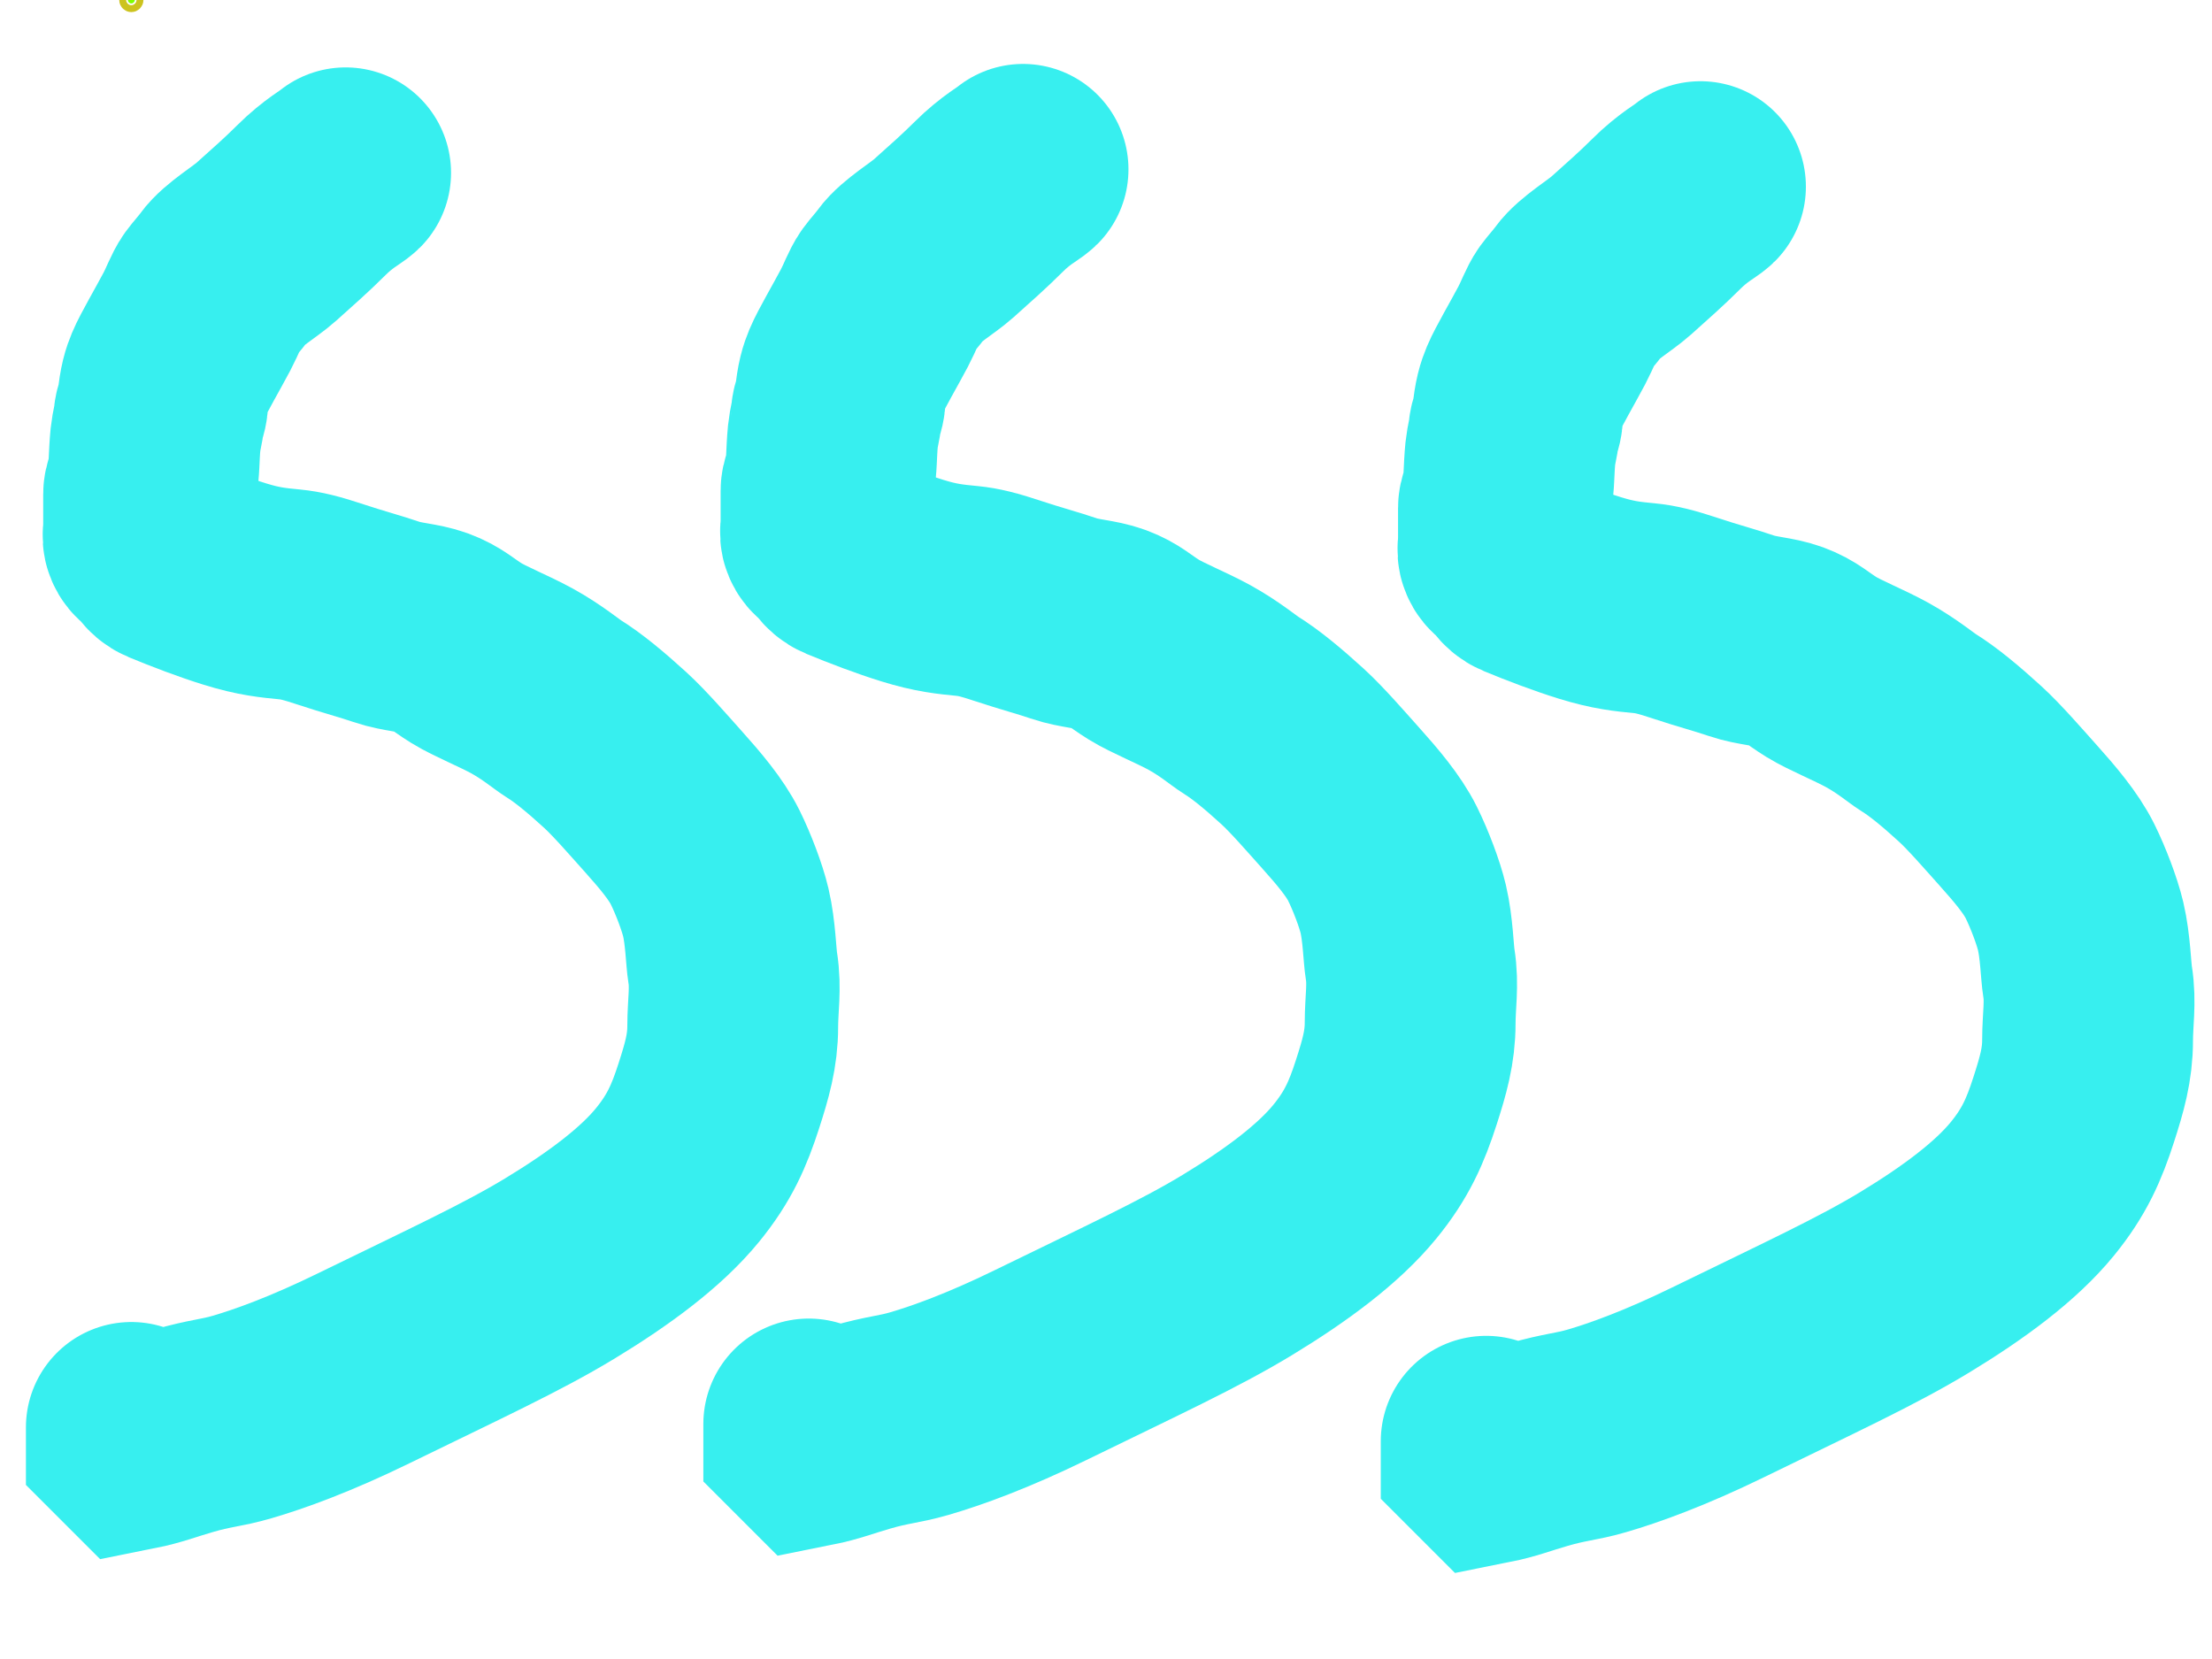
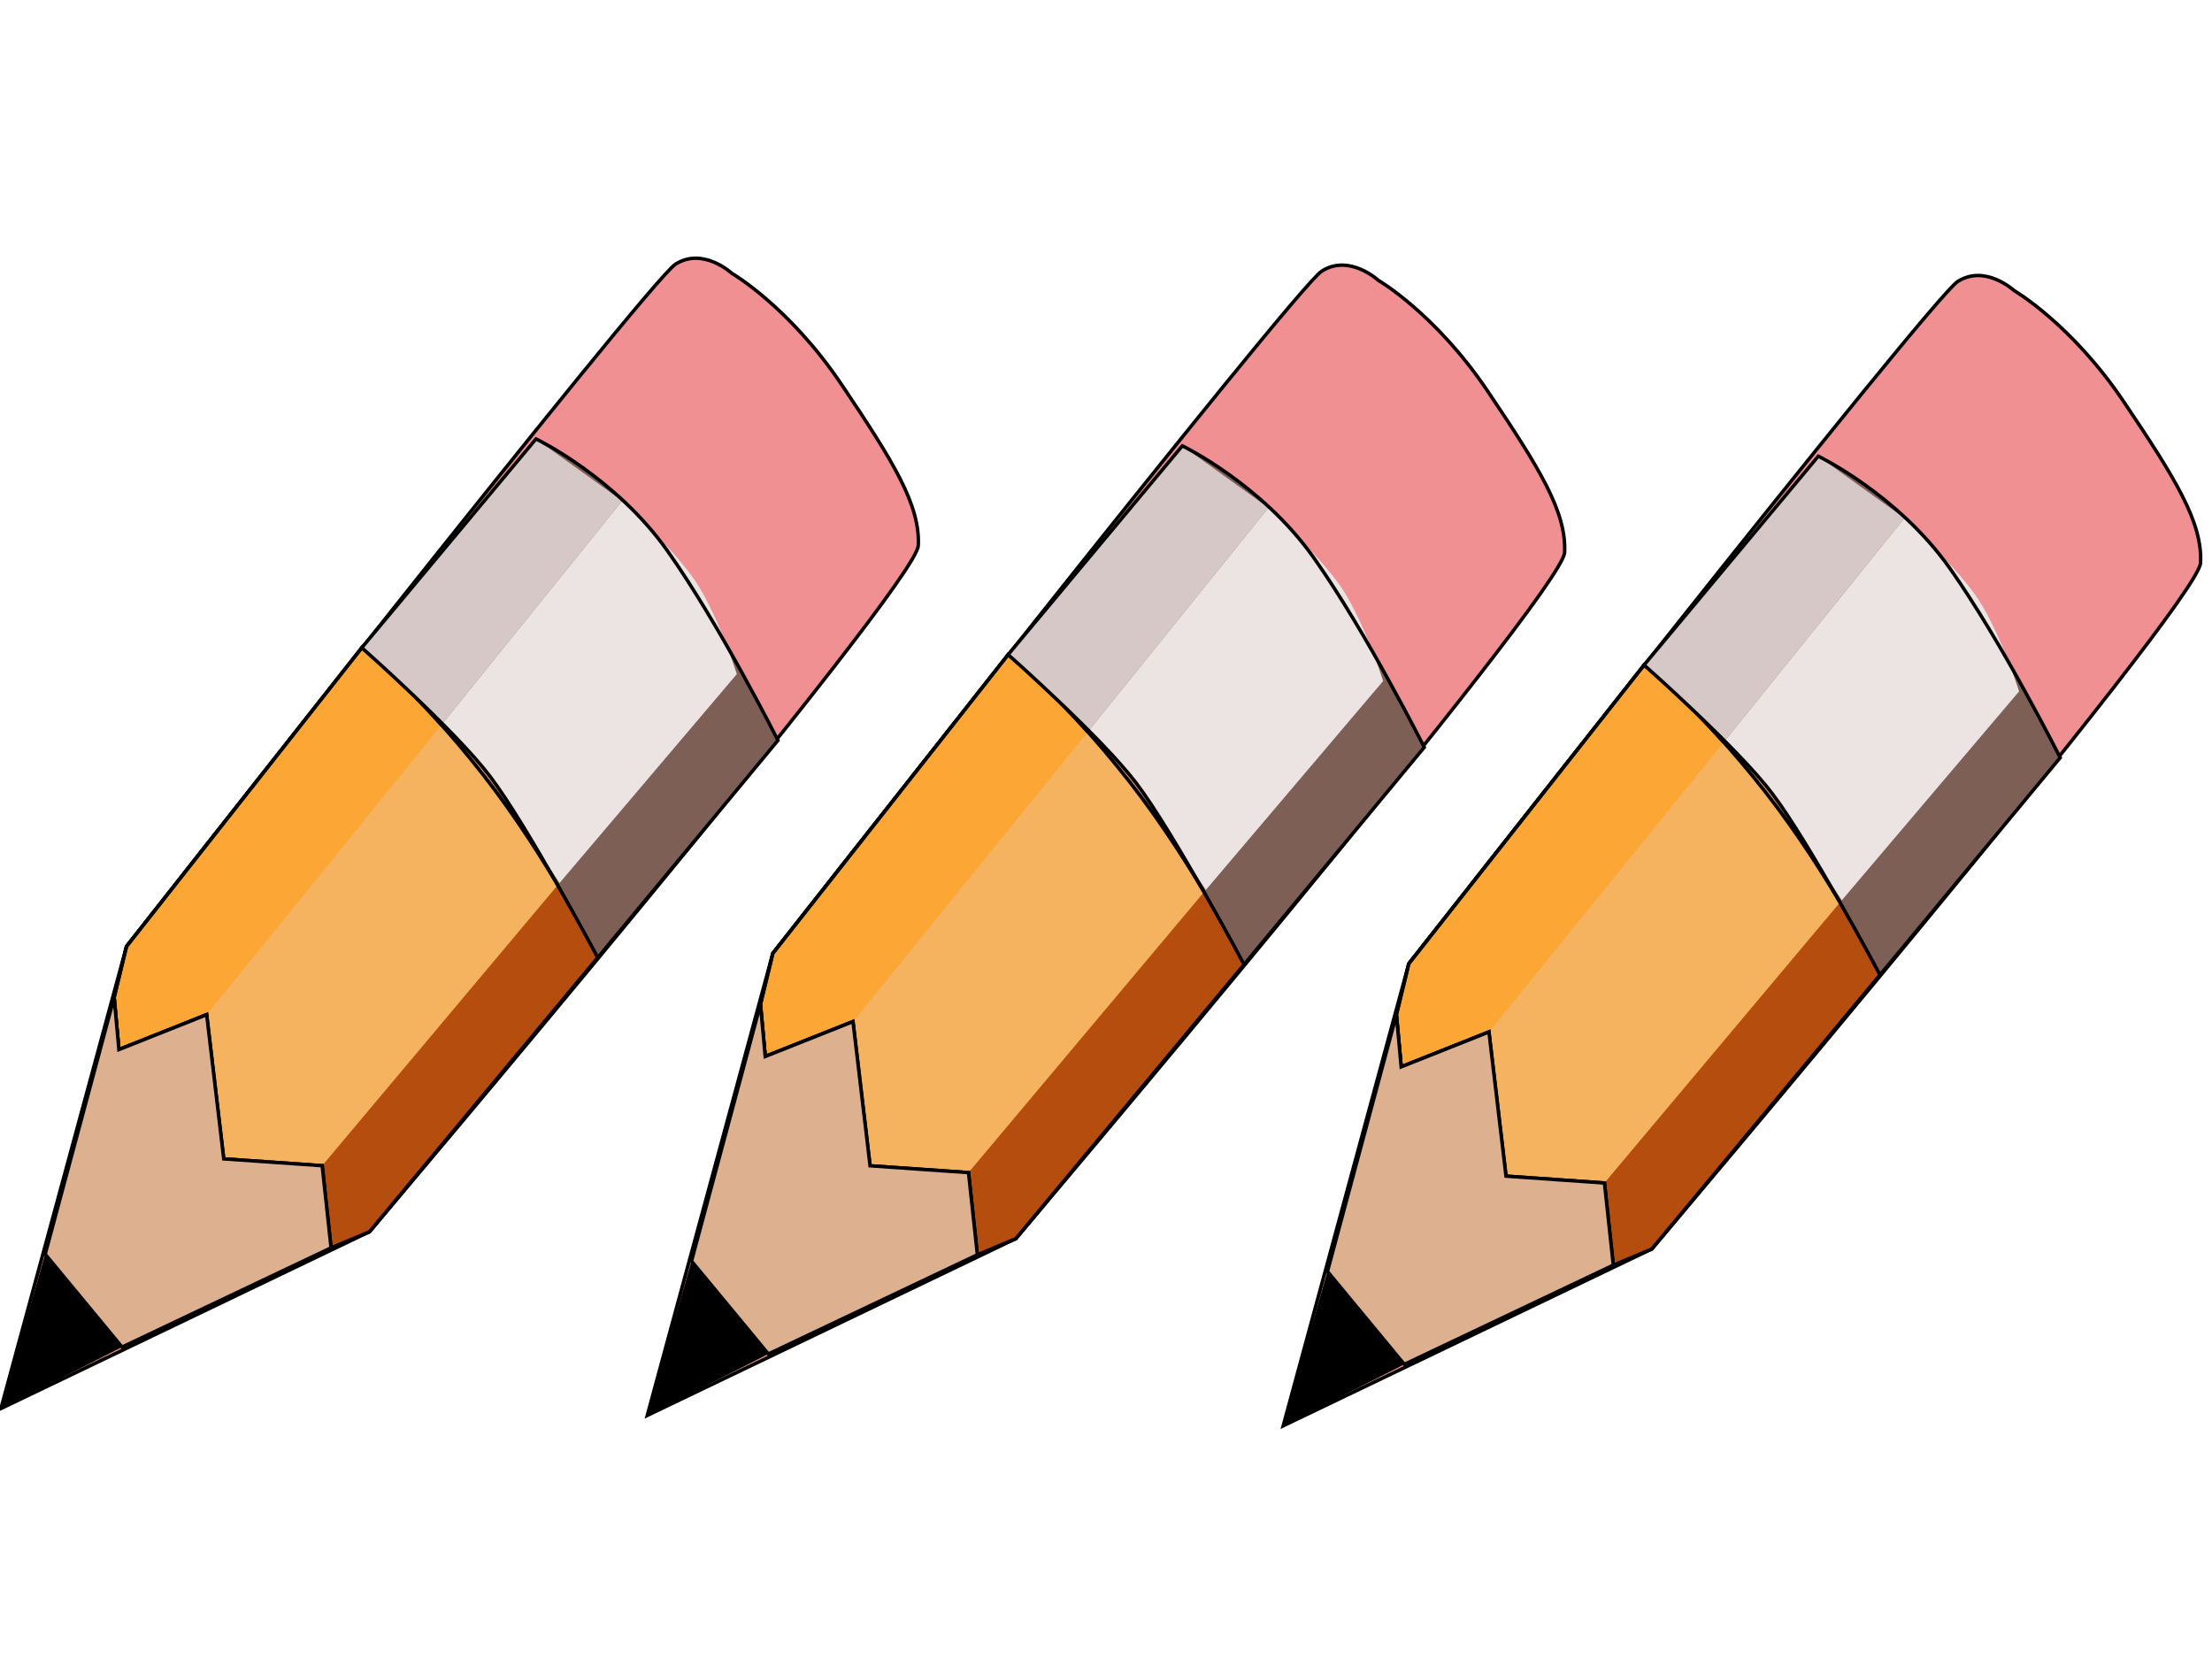
- <svg xmlns="http://www.w3.org/2000/svg" width="640" height="480">
+ <svg xmlns="http://www.w3.org/2000/svg" xmlns:xlink="http://www.w3.org/1999/xlink" width="640" height="480">
  <g>
-     <ellipse rx="1" id="svg_35" cy="0" cx="38" stroke-width="5" stroke="#ccc31e" fill="#7fff00" />
-     <ellipse rx="1" id="svg_91" cy="48" cx="485" stroke-linecap="round" stroke-width="28" stroke="#003f7f" fill="#ffff56" />
-     <path d="m100,50c-1,1 -5,3 -10,8c-4,4 -8.229,7.73 -13,12c-3.161,2.83 -9.519,6.558 -12,10c-1.307,1.814 -3.173,3.853 -4,5c-1.307,1.814 -2.321,4.809 -4,8c-2.507,4.766 -6.79,12.078 -8,15c-0.856,2.066 -1.498,3.926 -2,9c-0.099,0.995 -1,3 -1,4c0,1 -0.803,4.01 -1,6c-0.502,5.074 -0.311,9.08 -1,12c-0.514,2.176 -1,3 -1,4c0,2 0,4 0,5c0,2 0,4 0,5c0,1 -0.383,2.076 0,3c0.541,1.307 1.293,1.293 2,2c1.414,1.414 1.934,3.144 4,4c5.843,2.42 12.958,5.131 19,7c6.955,2.152 10.926,2.498 16,3c2.985,0.296 6,1 12,3c6,2 11.177,3.345 16,5c4.23,1.451 9.133,1.57 13,3c4.194,1.552 5.747,3.371 10,6c3.804,2.351 10.889,5.194 16,8c5.88,3.228 10.098,6.824 12,8c4.253,2.629 9.233,6.733 15,12c4.177,3.815 9.73,10.229 14,15c4.716,5.269 9.409,10.776 12,16c2.393,4.824 4.973,11.647 6,16c1.379,5.84 1.493,12.879 2,16c0.961,5.923 0,11 0,17c0,7 -1.664,12.751 -4,20c-2.828,8.775 -5.673,15.256 -12,23c-7.619,9.325 -19.77,18.368 -34,27c-13.786,8.363 -30.448,16.04 -57,29c-15.277,7.457 -27.083,11.694 -35,14c-6.072,1.768 -9.083,1.694 -17,4c-6.072,1.768 -9,3 -14,4l-1,-1l0,-4" id="svg_104" stroke-linecap="round" stroke-width="61" stroke="#37efef" fill="none" />
-     <path id="svg_105" d="m492,54c-1,1 -5,3 -10,8c-4,4 -8.229,7.73 -13,12c-3.161,2.83 -9.519,6.558 -12,10c-1.307,1.814 -3.173,3.853 -4,5c-1.307,1.814 -2.321,4.809 -4,8c-2.507,4.766 -6.79,12.078 -8,15c-0.856,2.066 -1.498,3.926 -2,9c-0.099,0.995 -1,3 -1,4c0,1 -0.803,4.01 -1,6c-0.502,5.074 -0.311,9.08 -1,12c-0.514,2.176 -1,3 -1,4c0,2 0,4 0,5c0,2 0,4 0,5c0,1 -0.383,2.076 0,3c0.541,1.307 1.293,1.293 2,2c1.414,1.414 1.934,3.144 4,4c5.843,2.42 12.958,5.131 19,7c6.955,2.152 10.926,2.498 16,3c2.985,0.296 6,1 12,3c6,2 11.177,3.345 16,5c4.23,1.451 9.133,1.57 13,3c4.194,1.552 5.747,3.371 10,6c3.804,2.351 10.889,5.194 16,8c5.88,3.228 10.098,6.824 12,8c4.253,2.629 9.233,6.733 15,12c4.177,3.815 9.73,10.229 14,15c4.716,5.269 9.409,10.776 12,16c2.393,4.824 4.973,11.647 6,16c1.379,5.84 1.493,12.879 2,16c0.961,5.923 0,11 0,17c0,7 -1.664,12.751 -4,20c-2.828,8.775 -5.673,15.256 -12,23c-7.619,9.325 -19.77,18.368 -34,27c-13.786,8.363 -30.448,16.04 -57,29c-15.277,7.457 -27.083,11.694 -35,14c-6.072,1.768 -9.083,1.694 -17,4c-6.072,1.768 -9,3 -14,4l-1,-1l0,-4" stroke-linecap="round" stroke-width="61" stroke="#37efef" fill="none" />
-     <path id="svg_106" d="m296,49c-1,1 -5,3 -10,8c-4,4 -8.229,7.73 -13,12c-3.161,2.83 -9.519,6.558 -12,10c-1.307,1.814 -3.173,3.853 -4,5c-1.307,1.814 -2.321,4.809 -4,8c-2.507,4.766 -6.79,12.078 -8,15c-0.856,2.066 -1.498,3.926 -2,9c-0.099,0.995 -1,3 -1,4c0,1 -0.803,4.01 -1,6c-0.502,5.074 -0.311,9.08 -1,12c-0.514,2.176 -1,3 -1,4c0,2 0,4 0,5c0,2 0,4 0,5c0,1 -0.383,2.076 0,3c0.541,1.307 1.293,1.293 2,2c1.414,1.414 1.934,3.144 4,4c5.843,2.42 12.958,5.131 19,7c6.955,2.152 10.926,2.498 16,3c2.985,0.296 6,1 12,3c6,2 11.177,3.345 16,5c4.23,1.451 9.133,1.57 13,3c4.194,1.552 5.747,3.371 10,6c3.804,2.351 10.889,5.194 16,8c5.88,3.228 10.098,6.824 12,8c4.253,2.629 9.233,6.733 15,12c4.177,3.815 9.73,10.229 14,15c4.716,5.269 9.409,10.776 12,16c2.393,4.824 4.973,11.647 6,16c1.379,5.84 1.493,12.879 2,16c0.961,5.923 0,11 0,17c0,7 -1.664,12.751 -4,20c-2.828,8.775 -5.673,15.256 -12,23c-7.619,9.325 -19.77,18.368 -34,27c-13.786,8.363 -30.448,16.04 -57,29c-15.277,7.457 -27.083,11.694 -35,14c-6.072,1.768 -9.083,1.694 -17,4c-6.072,1.768 -9,3 -14,4l-1,-1l0,-4" stroke-linecap="round" stroke-width="61" stroke="#37efef" fill="none" />
+     <g id="svg_38">
+       <defs transform="translate(-4, 1) translate(-8, 1) translate(-2, -1) translate(-38, 21) translate(51, 19) translate(-27, -32) translate(-1, 3) translate(3, 7) translate(-51, -25) translate(8, 30) translate(-80, 6) translate(119, -26) translate(22, 9) translate(-156, -12) translate(30, -2) translate(-94, -93) translate(-7) translate(79, 13) translate(-37, -377) translate(-0) scale(2.12314) translate(0) translate(178.713, 150.451) scale(2.16548, 1.9859) translate(-178.713, -150.451) translate(8.16829, 3.62245) scale(1.27495, 1.3518) translate(-8.16829, -3.62245) translate(94.2439, 77.0978) scale(1.05047, 1.04621) translate(-94.2439, -77.0978) translate(15.3558, 1.5545) scale(1.12449, 1.08369) translate(-15.3558, -1.5545) translate(88.0158, 73.5723) scale(1.08934, 1.01716) translate(-88.0158, -73.5723) translate(79.8692, 72.331) scale(0.648766) translate(-79.8692, -72.331) translate(103.9, 17.5438) scale(1.03454, 1.08192) translate(-103.9, -17.5438) translate(26.5233, 16.4102) scale(0.877803, 1) translate(-26.5233, -16.4102) translate(11.7631, 11.425) scale(0.803293, 1) translate(-11.7631, -11.425)">
+         <linearGradient id="svg_20">
+           <stop stop-color="#ddb090" id="svg_30" offset="0" />
+           <stop stop-color="#ebd1bf" offset="0.5" id="svg_29" />
+           <stop stop-color="#ce8d60" id="svg_28" offset="1" />
+         </linearGradient>
+         <linearGradient id="svg_22">
+           <stop stop-color="#f09092" id="svg_27" offset="0" />
+           <stop stop-color="#f2acac" offset="0.25" id="svg_26" />
+           <stop stop-color="#f5c8c7" offset="0.5" id="svg_25" />
+           <stop stop-color="#cf8885" id="svg_24" offset="0.75" />
+           <stop stop-color="#aa4944" id="svg_23" offset="1" />
+         </linearGradient>
+         <linearGradient gradientTransform="matrix(3.56972, 0, 0, 4.61366, -8.68567, -2172.89)" gradientUnits="userSpaceOnUse" y2="508.321" x2="298.991" y1="487.986" x1="279.917" id="svg_15" xlink:href="#svg_22" />
+         <linearGradient gradientTransform="matrix(3.56972, 0, 0, 4.61366, -8.68567, -2172.89)" gradientUnits="userSpaceOnUse" y2="549.689" x2="247.019" y1="538.618" x1="235.886" id="svg_8" xlink:href="#svg_20" />
+       </defs>
+       <g id="svg_2">
+         <path fill="url(#svg_15)" stroke="#000000" stroke-width="1px" id="svg_14" d="m0.272,407.529l11.623,-42.77l24.713,-90.937c0,0 150.859,-192.285 158.817,-197.373c7.958,-5.089 16.325,2.628 16.325,2.628c0,0 16.547,9.613 31.702,32.128c15.154,22.515 22.768,34.936 22.239,46.626c-0.529,11.689 -158.78,198.537 -158.78,198.537l-70.45,33.799l-36.189,17.362z" />
+         <path fill="#fba635" stroke="#000000" stroke-width="1px" id="svg_13" d="m33.02,288.589l1.383,15.085l25.392,-10.099l4.94,41.717l28.484,1.981l2.563,23.769l11.129,-4.674l66.041,-79.316c0,0 -13.989,-28.408 -33.271,-53.035c-19.129,-24.432 -35.003,-36.617 -35.003,-36.617l-68.071,86.421l-3.589,14.768z" />
+         <path fill="#f5b25f" id="svg_12" d="m59.795,293.576l68.145,-84.093c0,0 4.146,2.694 16.9,20.672c12.754,17.978 17.049,25.329 17.049,25.329l-68.669,81.789l-28.484,-1.98l-4.94,-41.717z" />
+         <path fill="#b54d0e" id="svg_11" d="m95.782,361.042l11.129,-4.675l66.041,-79.316l-11.064,-21.567l-68.669,81.789l2.563,23.769z" />
+         <path fill="#000000" id="svg_10" d="m13.075,362.876l22.238,26.873l-35.04,17.78l12.802,-44.653z" />
+         <path fill="none" stroke="#000000" stroke-width="1px" d="m33.02,288.589l1.383,15.085l25.392,-10.099l4.94,41.717l28.484,1.981l2.563,23.769l11.129,-4.674l66.041,-79.316c0,0 -13.989,-28.408 -33.271,-53.035c-19.129,-24.432 -35.003,-36.617 -35.003,-36.617l-68.071,86.421l-3.589,14.768z" id="svg_9" />
+         <path fill="url(#svg_8)" stroke="#000000" stroke-width="1px" id="svg_7" d="m13.075,362.876l22.238,26.873l60.47,-28.706l-2.563,-23.769l-28.484,-1.98l-4.94,-41.717l-25.392,10.099l-1.383,-15.086l-19.945,74.286z" />
+         <path fill="#7e5f56" id="svg_6" d="m155.083,126.992c0,0 22.908,11.024 38.025,32.374c15.117,21.351 31.975,54.853 31.975,54.853l-52.131,62.833c0,0 -22.615,-44.274 -33.814,-55.921c-11.199,-11.648 -34.459,-33.731 -34.459,-33.731l50.404,-60.408z" />
+         <path fill="#d6c8c6" id="svg_5" d="m104.679,187.4l23.261,22.083l52.075,-64.579l-24.932,-17.912l-50.404,60.408" />
+         <path fill="#ece4e2" id="svg_4" d="m127.94,209.483l13.828,15.117l20.121,30.885l51.305,-60.456c0,0 -6.017,-18.92 -13.088,-28.455c-7.071,-9.535 -20.09,-21.669 -20.09,-21.669" />
+         <path fill="none" stroke="#000000" stroke-width="1px" d="m155.083,126.992c0,0 22.908,11.024 38.025,32.374c15.117,21.351 31.975,54.853 31.975,54.853l-52.131,62.833c0,0 -20.353,-38.161 -31.185,-52.452c-10.059,-13.271 -37.089,-37.199 -37.089,-37.199l50.404,-60.408z" id="svg_3" />
+       </g>
+     </g>
+     <g id="svg_93">
+       <g id="svg_108">
+         <path id="svg_109" fill="url(#svg_15)" stroke="#000000" stroke-width="1px" d="m187.272,409.529l11.623,-42.77l24.713,-90.937c0,0 150.859,-192.285 158.817,-197.373c7.958,-5.089 16.325,2.628 16.325,2.628c0,0 16.547,9.613 31.702,32.128c15.154,22.515 22.768,34.936 22.239,46.626c-0.529,11.689 -158.78,198.537 -158.78,198.537l-70.45,33.799l-36.189,17.362z" />
+         <path id="svg_110" fill="#fba635" stroke="#000000" stroke-width="1px" d="m220.02,290.589l1.383,15.085l25.392,-10.099l4.94,41.717l28.484,1.981l2.563,23.769l11.129,-4.674l66.041,-79.316c0,0 -13.989,-28.408 -33.271,-53.035c-19.129,-24.432 -35.003,-36.617 -35.003,-36.617l-68.07,86.421l-3.589,14.768z" />
+         <path id="svg_111" fill="#f5b25f" d="m246.795,295.576l68.145,-84.093c0,0 4.146,2.694 16.9,20.672c12.754,17.978 17.049,25.329 17.049,25.329l-68.669,81.789l-28.484,-1.98l-4.94,-41.717z" />
+         <path id="svg_112" fill="#b54d0e" d="m282.782,363.042l11.129,-4.675l66.041,-79.316l-11.064,-21.567l-68.669,81.789l2.563,23.769z" />
+         <path id="svg_113" fill="#000000" d="m200.075,364.876l22.238,26.873l-35.04,17.78l12.802,-44.653z" />
+         <path id="svg_114" fill="none" stroke="#000000" stroke-width="1px" d="m220.02,290.589l1.383,15.085l25.392,-10.099l4.94,41.717l28.484,1.981l2.563,23.769l11.129,-4.674l66.041,-79.316c0,0 -13.989,-28.408 -33.271,-53.035c-19.129,-24.432 -35.003,-36.617 -35.003,-36.617l-68.07,86.421l-3.589,14.768z" />
+         <path id="svg_115" fill="url(#svg_8)" stroke="#000000" stroke-width="1px" d="m200.075,364.876l22.238,26.873l60.47,-28.706l-2.563,-23.769l-28.484,-1.98l-4.94,-41.717l-25.392,10.099l-1.383,-15.086l-19.945,74.286z" />
+         <path id="svg_116" fill="#7e5f56" d="m342.083,128.992c0,0 22.908,11.024 38.025,32.374c15.117,21.351 31.975,54.853 31.975,54.853l-52.131,62.833c0,0 -22.615,-44.274 -33.814,-55.921c-11.199,-11.648 -34.459,-33.731 -34.459,-33.731l50.404,-60.408z" />
+         <path id="svg_117" fill="#d6c8c6" d="m291.679,189.4l23.261,22.083l52.075,-64.579l-24.932,-17.912l-50.404,60.408" />
+         <path id="svg_118" fill="#ece4e2" d="m314.94,211.483l13.828,15.117l20.121,30.885l51.305,-60.456c0,0 -6.017,-18.92 -13.088,-28.455c-7.071,-9.535 -20.09,-21.669 -20.09,-21.669" />
+         <path id="svg_119" fill="none" stroke="#000000" stroke-width="1px" d="m342.083,128.992c0,0 22.908,11.024 38.025,32.374c15.117,21.351 31.975,54.853 31.975,54.853l-52.131,62.833c0,0 -20.353,-38.161 -31.185,-52.452c-10.059,-13.271 -37.089,-37.199 -37.089,-37.199l50.404,-60.408z" />
+       </g>
+     </g>
+     <g id="svg_120">
+       <g id="svg_135">
+         <path id="svg_136" fill="url(#svg_15)" stroke="#000000" stroke-width="1px" d="m371.272,412.529l11.623,-42.77l24.713,-90.937c0,0 150.859,-192.285 158.817,-197.373c7.958,-5.089 16.325,2.628 16.325,2.628c0,0 16.547,9.613 31.702,32.128c15.154,22.515 22.769,34.936 22.239,46.626c-0.529,11.689 -158.78,198.537 -158.78,198.537l-70.45,33.799l-36.189,17.362z" />
+         <path id="svg_137" fill="#fba635" stroke="#000000" stroke-width="1px" d="m404.02,293.589l1.383,15.085l25.392,-10.099l4.94,41.717l28.484,1.981l2.563,23.769l11.129,-4.674l66.041,-79.316c0,0 -13.989,-28.408 -33.271,-53.035c-19.129,-24.432 -35.003,-36.617 -35.003,-36.617l-68.07,86.421l-3.589,14.768z" />
+         <path id="svg_138" fill="#f5b25f" d="m430.795,298.576l68.145,-84.093c0,0 4.146,2.694 16.9,20.672c12.754,17.978 17.049,25.329 17.049,25.329l-68.669,81.789l-28.484,-1.98l-4.94,-41.717z" />
+         <path id="svg_139" fill="#b54d0e" d="m466.782,366.042l11.129,-4.675l66.041,-79.316l-11.064,-21.567l-68.669,81.789l2.563,23.769z" />
+         <path id="svg_140" fill="#000000" d="m384.075,367.876l22.238,26.873l-35.04,17.78l12.802,-44.653z" />
+         <path id="svg_141" fill="none" stroke="#000000" stroke-width="1px" d="m404.02,293.589l1.383,15.085l25.392,-10.099l4.94,41.717l28.484,1.981l2.563,23.769l11.129,-4.674l66.041,-79.316c0,0 -13.989,-28.408 -33.271,-53.035c-19.129,-24.432 -35.003,-36.617 -35.003,-36.617l-68.07,86.421l-3.589,14.768z" />
+         <path id="svg_142" fill="url(#svg_8)" stroke="#000000" stroke-width="1px" d="m384.075,367.876l22.238,26.873l60.47,-28.706l-2.563,-23.769l-28.484,-1.98l-4.94,-41.717l-25.392,10.099l-1.383,-15.086l-19.945,74.286z" />
+         <path id="svg_143" fill="#7e5f56" d="m526.083,131.992c0,0 22.908,11.024 38.025,32.374c15.117,21.351 31.975,54.853 31.975,54.853l-52.131,62.833c0,0 -22.615,-44.274 -33.814,-55.921c-11.199,-11.648 -34.459,-33.731 -34.459,-33.731l50.404,-60.408z" />
+         <path id="svg_144" fill="#d6c8c6" d="m475.679,192.4l23.261,22.083l52.075,-64.579l-24.932,-17.912l-50.404,60.408" />
+         <path id="svg_145" fill="#ece4e2" d="m498.94,214.483l13.828,15.117l20.121,30.885l51.305,-60.456c0,0 -6.017,-18.92 -13.088,-28.455c-7.071,-9.535 -20.09,-21.669 -20.09,-21.669" />
+         <path id="svg_146" fill="none" stroke="#000000" stroke-width="1px" d="m526.083,131.992c0,0 22.908,11.024 38.025,32.374c15.117,21.351 31.975,54.853 31.975,54.853l-52.131,62.833c0,0 -20.353,-38.161 -31.185,-52.452c-10.059,-13.271 -37.089,-37.199 -37.089,-37.199l50.404,-60.408z" />
+       </g>
+     </g>
  </g>
</svg>
